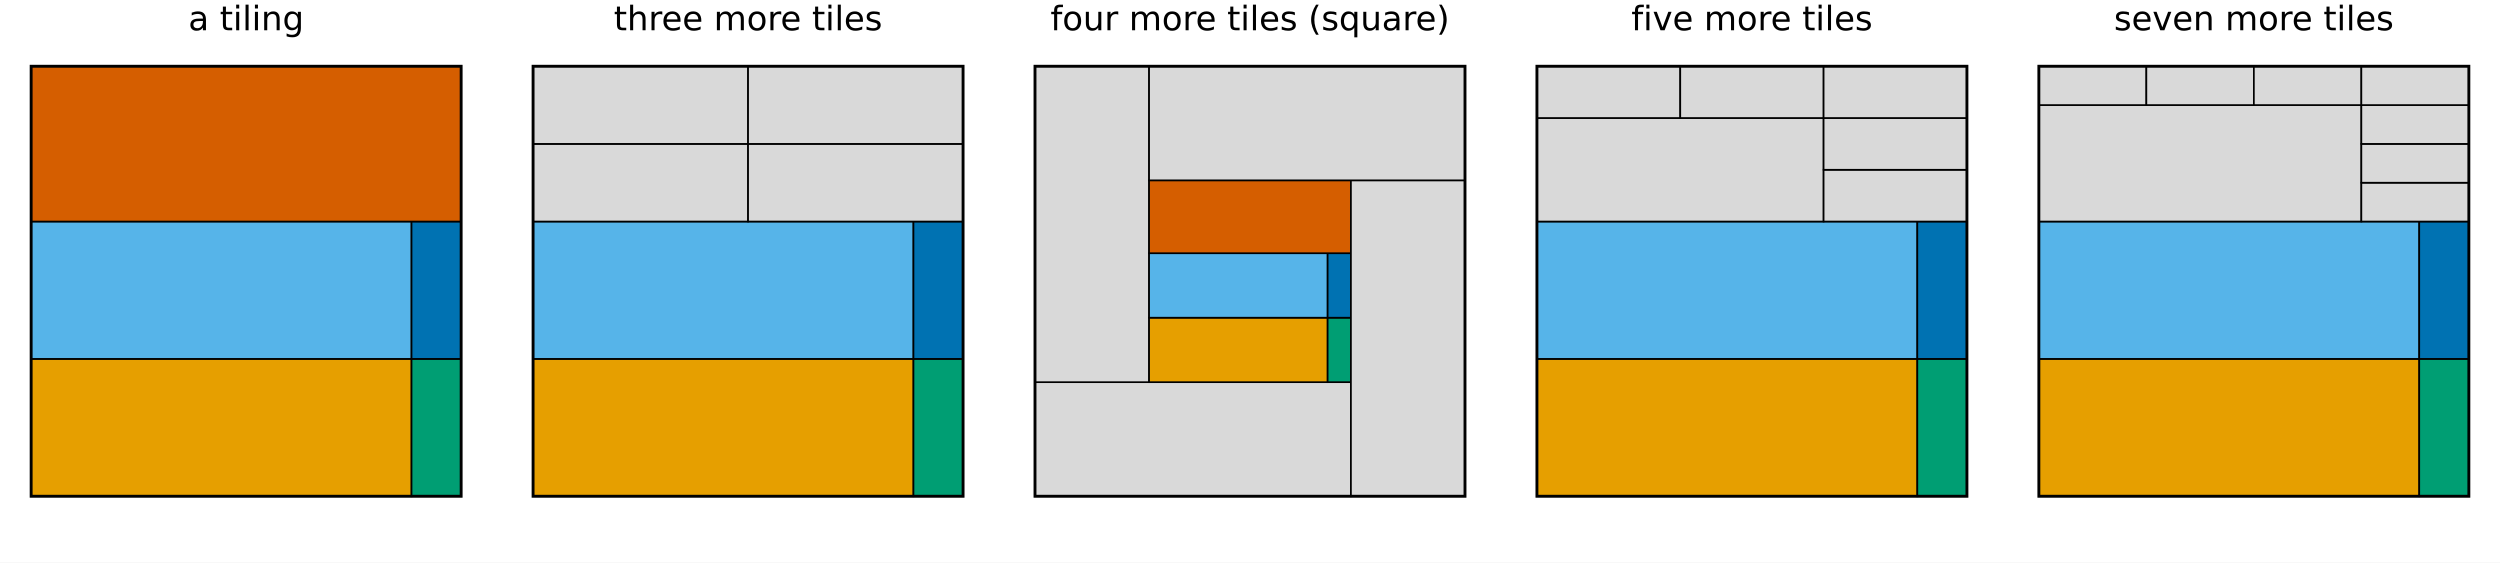
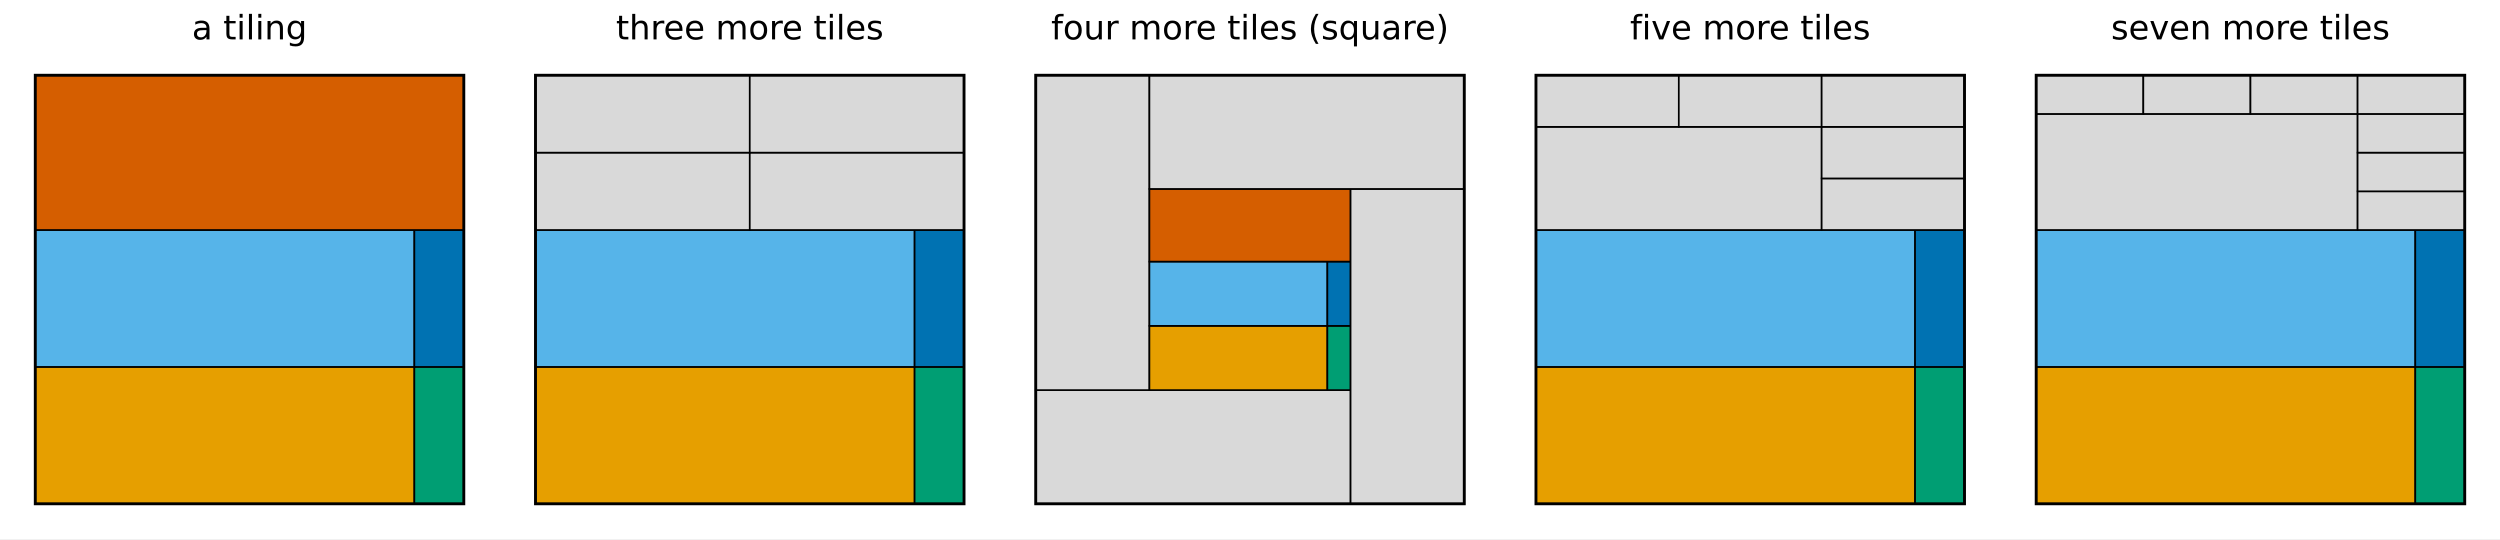
- <svg xmlns="http://www.w3.org/2000/svg" xmlns:xlink="http://www.w3.org/1999/xlink" width="518.4pt" height="116.64pt" viewBox="0 0 518.4 116.64" version="1.1">
+ <svg xmlns="http://www.w3.org/2000/svg" xmlns:xlink="http://www.w3.org/1999/xlink" width="520.16pt" height="112.159pt" viewBox="0 0 520.16 112.159" version="1.1">
  <defs>
    <style type="text/css">*{stroke-linejoin: round; stroke-linecap: butt}</style>
  </defs>
  <g id="figure_1">
    <g id="patch_1">
-       <path d="M 0 116.64  L 518.4 116.64  L 518.4 0  L 0 0  z " style="fill: #ffffff" />
+       <path d="M 0 112.159  L 520.16 112.159  L 520.16 0  L 0 0  z " style="fill: #ffffff" />
    </g>
    <g id="axes_1">
      <g id="patch_2">
-         <path d="M 6.458 102.902  L 85.336 102.902  L 85.336 74.419  L 6.458 74.419  z " clip-path="url(#p5c8442dc3b)" style="fill: #e69f00; stroke: #000000; stroke-width: 0.35; stroke-linejoin: miter" />
+         <path d="M 7.338 104.821  L 86.216 104.821  L 86.216 76.338  L 7.338 76.338  z " clip-path="url(#p7f7a52b3b6)" style="fill: #e69f00; stroke: #000000; stroke-width: 0.35; stroke-linejoin: miter" />
      </g>
      <g id="patch_3">
-         <path d="M 85.336 102.902  L 95.622 102.902  L 95.622 74.419  L 85.336 74.419  z " clip-path="url(#p5c8442dc3b)" style="fill: #009e73; stroke: #000000; stroke-width: 0.35; stroke-linejoin: miter" />
+         <path d="M 86.216 104.821  L 96.502 104.821  L 96.502 76.338  L 86.216 76.338  z " clip-path="url(#p7f7a52b3b6)" style="fill: #009e73; stroke: #000000; stroke-width: 0.35; stroke-linejoin: miter" />
      </g>
      <g id="patch_4">
-         <path d="M 6.458 74.419  L 85.336 74.419  L 85.336 45.935  L 6.458 45.935  z " clip-path="url(#p5c8442dc3b)" style="fill: #56b4e9; stroke: #000000; stroke-width: 0.35; stroke-linejoin: miter" />
+         <path d="M 7.338 76.338  L 86.216 76.338  L 86.216 47.854  L 7.338 47.854  z " clip-path="url(#p7f7a52b3b6)" style="fill: #56b4e9; stroke: #000000; stroke-width: 0.35; stroke-linejoin: miter" />
      </g>
      <g id="patch_5">
-         <path d="M 85.336 74.419  L 95.622 74.419  L 95.622 45.935  L 85.336 45.935  z " clip-path="url(#p5c8442dc3b)" style="fill: #0072b2; stroke: #000000; stroke-width: 0.35; stroke-linejoin: miter" />
+         <path d="M 86.216 76.338  L 96.502 76.338  L 96.502 47.854  L 86.216 47.854  z " clip-path="url(#p7f7a52b3b6)" style="fill: #0072b2; stroke: #000000; stroke-width: 0.35; stroke-linejoin: miter" />
      </g>
      <g id="patch_6">
-         <path d="M 6.458 45.935  L 95.622 45.935  L 95.622 13.738  L 6.458 13.738  z " clip-path="url(#p5c8442dc3b)" style="fill: #d55e00; stroke: #000000; stroke-width: 0.35; stroke-linejoin: miter" />
+         <path d="M 7.338 47.854  L 96.502 47.854  L 96.502 15.657  L 7.338 15.657  z " clip-path="url(#p7f7a52b3b6)" style="fill: #d55e00; stroke: #000000; stroke-width: 0.35; stroke-linejoin: miter" />
      </g>
      <g id="patch_7">
-         <path d="M 6.458 102.902  L 95.622 102.902  L 95.622 13.738  L 6.458 13.738  L 6.458 102.902  z " clip-path="url(#p5c8442dc3b)" style="fill: none; stroke: #000000; stroke-width: 0.6; stroke-linejoin: miter" />
+         <path d="M 7.338 104.821  L 96.502 104.821  L 96.502 15.657  L 7.338 15.657  L 7.338 104.821  z " clip-path="url(#p7f7a52b3b6)" style="fill: none; stroke: #000000; stroke-width: 0.6; stroke-linejoin: miter" />
      </g>
      <g id="text_1">
-         <g transform="translate(39.05359 6.28) scale(0.07 -0.07)">
+         <g transform="translate(39.93359 8.198906) scale(0.07 -0.07)">
          <defs>
            <path id="DejaVuSans-61" d="M 2194 1759  Q 1497 1759 1228 1600  Q 959 1441 959 1056  Q 959 750 1161 570  Q 1363 391 1709 391  Q 2188 391 2477 730  Q 2766 1069 2766 1631  L 2766 1759  L 2194 1759  z M 3341 1997  L 3341 0  L 2766 0  L 2766 531  Q 2569 213 2275 61  Q 1981 -91 1556 -91  Q 1019 -91 701 211  Q 384 513 384 1019  Q 384 1609 779 1909  Q 1175 2209 1959 2209  L 2766 2209  L 2766 2266  Q 2766 2663 2505 2880  Q 2244 3097 1772 3097  Q 1472 3097 1187 3025  Q 903 2953 641 2809  L 641 3341  Q 956 3463 1253 3523  Q 1550 3584 1831 3584  Q 2591 3584 2966 3190  Q 3341 2797 3341 1997  z " transform="scale(0.015625)" />
            <path id="DejaVuSans-20" transform="scale(0.015625)" />
            <path id="DejaVuSans-74" d="M 1172 4494  L 1172 3500  L 2356 3500  L 2356 3053  L 1172 3053  L 1172 1153  Q 1172 725 1289 603  Q 1406 481 1766 481  L 2356 481  L 2356 0  L 1766 0  Q 1100 0 847 248  Q 594 497 594 1153  L 594 3053  L 172 3053  L 172 3500  L 594 3500  L 594 4494  L 1172 4494  z " transform="scale(0.015625)" />
            <path id="DejaVuSans-69" d="M 603 3500  L 1178 3500  L 1178 0  L 603 0  L 603 3500  z M 603 4863  L 1178 4863  L 1178 4134  L 603 4134  L 603 4863  z " transform="scale(0.015625)" />
            <path id="DejaVuSans-6c" d="M 603 4863  L 1178 4863  L 1178 0  L 603 0  L 603 4863  z " transform="scale(0.015625)" />
            <path id="DejaVuSans-6e" d="M 3513 2113  L 3513 0  L 2938 0  L 2938 2094  Q 2938 2591 2744 2837  Q 2550 3084 2163 3084  Q 1697 3084 1428 2787  Q 1159 2491 1159 1978  L 1159 0  L 581 0  L 581 3500  L 1159 3500  L 1159 2956  Q 1366 3272 1645 3428  Q 1925 3584 2291 3584  Q 2894 3584 3203 3211  Q 3513 2838 3513 2113  z " transform="scale(0.015625)" />
            <path id="DejaVuSans-67" d="M 2906 1791  Q 2906 2416 2648 2759  Q 2391 3103 1925 3103  Q 1463 3103 1205 2759  Q 947 2416 947 1791  Q 947 1169 1205 825  Q 1463 481 1925 481  Q 2391 481 2648 825  Q 2906 1169 2906 1791  z M 3481 434  Q 3481 -459 3084 -895  Q 2688 -1331 1869 -1331  Q 1566 -1331 1297 -1286  Q 1028 -1241 775 -1147  L 775 -588  Q 1028 -725 1275 -790  Q 1522 -856 1778 -856  Q 2344 -856 2625 -561  Q 2906 -266 2906 331  L 2906 616  Q 2728 306 2450 153  Q 2172 0 1784 0  Q 1141 0 747 490  Q 353 981 353 1791  Q 353 2603 747 3093  Q 1141 3584 1784 3584  Q 2172 3584 2450 3431  Q 2728 3278 2906 2969  L 2906 3500  L 3481 3500  L 3481 434  z " transform="scale(0.015625)" />
          </defs>
          <use xlink:href="#DejaVuSans-61" />
          <use xlink:href="#DejaVuSans-20" transform="translate(61.2793 0)" />
          <use xlink:href="#DejaVuSans-74" transform="translate(93.06641 0)" />
          <use xlink:href="#DejaVuSans-69" transform="translate(132.2754 0)" />
          <use xlink:href="#DejaVuSans-6c" transform="translate(160.0586 0)" />
          <use xlink:href="#DejaVuSans-69" transform="translate(187.8418 0)" />
          <use xlink:href="#DejaVuSans-6e" transform="translate(215.625 0)" />
          <use xlink:href="#DejaVuSans-67" transform="translate(279.0039 0)" />
        </g>
      </g>
    </g>
    <g id="axes_2">
      <g id="patch_8">
-         <path d="M 110.538 102.902  L 189.416 102.902  L 189.416 74.419  L 110.538 74.419  z " clip-path="url(#pcc7250a0c4)" style="fill: #e69f00; stroke: #000000; stroke-width: 0.35; stroke-linejoin: miter" />
+         <path d="M 111.418 104.821  L 190.296 104.821  L 190.296 76.338  L 111.418 76.338  z " clip-path="url(#pd5207f2baa)" style="fill: #e69f00; stroke: #000000; stroke-width: 0.35; stroke-linejoin: miter" />
      </g>
      <g id="patch_9">
-         <path d="M 189.416 102.902  L 199.702 102.902  L 199.702 74.419  L 189.416 74.419  z " clip-path="url(#pcc7250a0c4)" style="fill: #009e73; stroke: #000000; stroke-width: 0.35; stroke-linejoin: miter" />
+         <path d="M 190.296 104.821  L 200.582 104.821  L 200.582 76.338  L 190.296 76.338  z " clip-path="url(#pd5207f2baa)" style="fill: #009e73; stroke: #000000; stroke-width: 0.35; stroke-linejoin: miter" />
      </g>
      <g id="patch_10">
-         <path d="M 110.538 74.419  L 189.416 74.419  L 189.416 45.935  L 110.538 45.935  z " clip-path="url(#pcc7250a0c4)" style="fill: #56b4e9; stroke: #000000; stroke-width: 0.35; stroke-linejoin: miter" />
+         <path d="M 111.418 76.338  L 190.296 76.338  L 190.296 47.854  L 111.418 47.854  z " clip-path="url(#pd5207f2baa)" style="fill: #56b4e9; stroke: #000000; stroke-width: 0.35; stroke-linejoin: miter" />
      </g>
      <g id="patch_11">
-         <path d="M 189.416 74.419  L 199.702 74.419  L 199.702 45.935  L 189.416 45.935  z " clip-path="url(#pcc7250a0c4)" style="fill: #0072b2; stroke: #000000; stroke-width: 0.35; stroke-linejoin: miter" />
+         <path d="M 190.296 76.338  L 200.582 76.338  L 200.582 47.854  L 190.296 47.854  z " clip-path="url(#pd5207f2baa)" style="fill: #0072b2; stroke: #000000; stroke-width: 0.35; stroke-linejoin: miter" />
      </g>
      <g id="patch_12">
-         <path d="M 110.538 45.935  L 155.12 45.935  L 155.12 29.837  L 110.538 29.837  z " clip-path="url(#pcc7250a0c4)" style="fill: #d9d9d9; stroke: #000000; stroke-width: 0.35; stroke-linejoin: miter" />
+         <path d="M 111.418 47.854  L 156 47.854  L 156 31.756  L 111.418 31.756  z " clip-path="url(#pd5207f2baa)" style="fill: #d9d9d9; stroke: #000000; stroke-width: 0.35; stroke-linejoin: miter" />
      </g>
      <g id="patch_13">
-         <path d="M 155.12 45.935  L 199.702 45.935  L 199.702 29.837  L 155.12 29.837  z " clip-path="url(#pcc7250a0c4)" style="fill: #d9d9d9; stroke: #000000; stroke-width: 0.35; stroke-linejoin: miter" />
+         <path d="M 156 47.854  L 200.582 47.854  L 200.582 31.756  L 156 31.756  z " clip-path="url(#pd5207f2baa)" style="fill: #d9d9d9; stroke: #000000; stroke-width: 0.35; stroke-linejoin: miter" />
      </g>
      <g id="patch_14">
-         <path d="M 110.538 29.837  L 155.12 29.837  L 155.12 13.738  L 110.538 13.738  z " clip-path="url(#pcc7250a0c4)" style="fill: #d9d9d9; stroke: #000000; stroke-width: 0.35; stroke-linejoin: miter" />
+         <path d="M 111.418 31.756  L 156 31.756  L 156 15.657  L 111.418 15.657  z " clip-path="url(#pd5207f2baa)" style="fill: #d9d9d9; stroke: #000000; stroke-width: 0.35; stroke-linejoin: miter" />
      </g>
      <g id="patch_15">
-         <path d="M 155.12 29.837  L 199.702 29.837  L 199.702 13.738  L 155.12 13.738  z " clip-path="url(#pcc7250a0c4)" style="fill: #d9d9d9; stroke: #000000; stroke-width: 0.35; stroke-linejoin: miter" />
+         <path d="M 156 31.756  L 200.582 31.756  L 200.582 15.657  L 156 15.657  z " clip-path="url(#pd5207f2baa)" style="fill: #d9d9d9; stroke: #000000; stroke-width: 0.35; stroke-linejoin: miter" />
      </g>
      <g id="patch_16">
-         <path d="M 110.538 102.902  L 199.702 102.902  L 199.702 13.738  L 110.538 13.738  L 110.538 102.902  z " clip-path="url(#pcc7250a0c4)" style="fill: none; stroke: #000000; stroke-width: 0.6; stroke-linejoin: miter" />
+         <path d="M 111.418 104.821  L 200.582 104.821  L 200.582 15.657  L 111.418 15.657  L 111.418 104.821  z " clip-path="url(#pd5207f2baa)" style="fill: none; stroke: #000000; stroke-width: 0.6; stroke-linejoin: miter" />
      </g>
      <g id="text_2">
-         <g transform="translate(127.2797 6.28) scale(0.07 -0.07)">
+         <g transform="translate(128.1597 8.198906) scale(0.07 -0.07)">
          <defs>
            <path id="DejaVuSans-68" d="M 3513 2113  L 3513 0  L 2938 0  L 2938 2094  Q 2938 2591 2744 2837  Q 2550 3084 2163 3084  Q 1697 3084 1428 2787  Q 1159 2491 1159 1978  L 1159 0  L 581 0  L 581 4863  L 1159 4863  L 1159 2956  Q 1366 3272 1645 3428  Q 1925 3584 2291 3584  Q 2894 3584 3203 3211  Q 3513 2838 3513 2113  z " transform="scale(0.015625)" />
            <path id="DejaVuSans-72" d="M 2631 2963  Q 2534 3019 2420 3045  Q 2306 3072 2169 3072  Q 1681 3072 1420 2755  Q 1159 2438 1159 1844  L 1159 0  L 581 0  L 581 3500  L 1159 3500  L 1159 2956  Q 1341 3275 1631 3429  Q 1922 3584 2338 3584  Q 2397 3584 2469 3576  Q 2541 3569 2628 3553  L 2631 2963  z " transform="scale(0.015625)" />
            <path id="DejaVuSans-65" d="M 3597 1894  L 3597 1613  L 953 1613  Q 991 1019 1311 708  Q 1631 397 2203 397  Q 2534 397 2845 478  Q 3156 559 3463 722  L 3463 178  Q 3153 47 2828 -22  Q 2503 -91 2169 -91  Q 1331 -91 842 396  Q 353 884 353 1716  Q 353 2575 817 3079  Q 1281 3584 2069 3584  Q 2775 3584 3186 3129  Q 3597 2675 3597 1894  z M 3022 2063  Q 3016 2534 2758 2815  Q 2500 3097 2075 3097  Q 1594 3097 1305 2825  Q 1016 2553 972 2059  L 3022 2063  z " transform="scale(0.015625)" />
            <path id="DejaVuSans-6d" d="M 3328 2828  Q 3544 3216 3844 3400  Q 4144 3584 4550 3584  Q 5097 3584 5394 3201  Q 5691 2819 5691 2113  L 5691 0  L 5113 0  L 5113 2094  Q 5113 2597 4934 2840  Q 4756 3084 4391 3084  Q 3944 3084 3684 2787  Q 3425 2491 3425 1978  L 3425 0  L 2847 0  L 2847 2094  Q 2847 2600 2669 2842  Q 2491 3084 2119 3084  Q 1678 3084 1418 2786  Q 1159 2488 1159 1978  L 1159 0  L 581 0  L 581 3500  L 1159 3500  L 1159 2956  Q 1356 3278 1631 3431  Q 1906 3584 2284 3584  Q 2666 3584 2933 3390  Q 3200 3197 3328 2828  z " transform="scale(0.015625)" />
            <path id="DejaVuSans-6f" d="M 1959 3097  Q 1497 3097 1228 2736  Q 959 2375 959 1747  Q 959 1119 1226 758  Q 1494 397 1959 397  Q 2419 397 2687 759  Q 2956 1122 2956 1747  Q 2956 2369 2687 2733  Q 2419 3097 1959 3097  z M 1959 3584  Q 2709 3584 3137 3096  Q 3566 2609 3566 1747  Q 3566 888 3137 398  Q 2709 -91 1959 -91  Q 1206 -91 779 398  Q 353 888 353 1747  Q 353 2609 779 3096  Q 1206 3584 1959 3584  z " transform="scale(0.015625)" />
            <path id="DejaVuSans-73" d="M 2834 3397  L 2834 2853  Q 2591 2978 2328 3040  Q 2066 3103 1784 3103  Q 1356 3103 1142 2972  Q 928 2841 928 2578  Q 928 2378 1081 2264  Q 1234 2150 1697 2047  L 1894 2003  Q 2506 1872 2764 1633  Q 3022 1394 3022 966  Q 3022 478 2636 193  Q 2250 -91 1575 -91  Q 1294 -91 989 -36  Q 684 19 347 128  L 347 722  Q 666 556 975 473  Q 1284 391 1588 391  Q 1994 391 2212 530  Q 2431 669 2431 922  Q 2431 1156 2273 1281  Q 2116 1406 1581 1522  L 1381 1569  Q 847 1681 609 1914  Q 372 2147 372 2553  Q 372 3047 722 3315  Q 1072 3584 1716 3584  Q 2034 3584 2315 3537  Q 2597 3491 2834 3397  z " transform="scale(0.015625)" />
          </defs>
          <use xlink:href="#DejaVuSans-74" />
          <use xlink:href="#DejaVuSans-68" transform="translate(39.20898 0)" />
          <use xlink:href="#DejaVuSans-72" transform="translate(102.5879 0)" />
          <use xlink:href="#DejaVuSans-65" transform="translate(141.4512 0)" />
          <use xlink:href="#DejaVuSans-65" transform="translate(202.9746 0)" />
          <use xlink:href="#DejaVuSans-20" transform="translate(264.498 0)" />
          <use xlink:href="#DejaVuSans-6d" transform="translate(296.2852 0)" />
          <use xlink:href="#DejaVuSans-6f" transform="translate(393.6973 0)" />
          <use xlink:href="#DejaVuSans-72" transform="translate(454.8789 0)" />
          <use xlink:href="#DejaVuSans-65" transform="translate(493.7422 0)" />
          <use xlink:href="#DejaVuSans-20" transform="translate(555.2656 0)" />
          <use xlink:href="#DejaVuSans-74" transform="translate(587.0527 0)" />
          <use xlink:href="#DejaVuSans-69" transform="translate(626.2617 0)" />
          <use xlink:href="#DejaVuSans-6c" transform="translate(654.0449 0)" />
          <use xlink:href="#DejaVuSans-65" transform="translate(681.8281 0)" />
          <use xlink:href="#DejaVuSans-73" transform="translate(743.3516 0)" />
        </g>
      </g>
    </g>
    <g id="axes_3">
      <g id="patch_17">
-         <path d="M 214.618 102.902  L 280.127 102.902  L 280.127 79.247  L 214.618 79.247  z " clip-path="url(#p1057e90ef4)" style="fill: #d9d9d9; stroke: #000000; stroke-width: 0.35; stroke-linejoin: miter" />
+         <path d="M 215.498 104.821  L 281.007 104.821  L 281.007 81.165  L 215.498 81.165  z " clip-path="url(#pc2e7d0bb62)" style="fill: #d9d9d9; stroke: #000000; stroke-width: 0.35; stroke-linejoin: miter" />
      </g>
      <g id="patch_18">
-         <path d="M 214.618 79.247  L 238.273 79.247  L 238.273 13.738  L 214.618 13.738  z " clip-path="url(#p1057e90ef4)" style="fill: #d9d9d9; stroke: #000000; stroke-width: 0.35; stroke-linejoin: miter" />
+         <path d="M 215.498 81.165  L 239.153 81.165  L 239.153 15.657  L 215.498 15.657  z " clip-path="url(#pc2e7d0bb62)" style="fill: #d9d9d9; stroke: #000000; stroke-width: 0.35; stroke-linejoin: miter" />
      </g>
      <g id="patch_19">
-         <path d="M 238.273 79.247  L 275.299 79.247  L 275.299 65.877  L 238.273 65.877  z " clip-path="url(#p1057e90ef4)" style="fill: #e69f00; stroke: #000000; stroke-width: 0.35; stroke-linejoin: miter" />
+         <path d="M 239.153 81.165  L 276.179 81.165  L 276.179 67.796  L 239.153 67.796  z " clip-path="url(#pc2e7d0bb62)" style="fill: #e69f00; stroke: #000000; stroke-width: 0.35; stroke-linejoin: miter" />
      </g>
      <g id="patch_20">
-         <path d="M 275.299 79.247  L 280.127 79.247  L 280.127 65.877  L 275.299 65.877  z " clip-path="url(#p1057e90ef4)" style="fill: #009e73; stroke: #000000; stroke-width: 0.35; stroke-linejoin: miter" />
+         <path d="M 276.179 81.165  L 281.007 81.165  L 281.007 67.796  L 276.179 67.796  z " clip-path="url(#pc2e7d0bb62)" style="fill: #009e73; stroke: #000000; stroke-width: 0.35; stroke-linejoin: miter" />
      </g>
      <g id="patch_21">
-         <path d="M 238.273 65.877  L 275.299 65.877  L 275.299 52.507  L 238.273 52.507  z " clip-path="url(#p1057e90ef4)" style="fill: #56b4e9; stroke: #000000; stroke-width: 0.35; stroke-linejoin: miter" />
+         <path d="M 239.153 67.796  L 276.179 67.796  L 276.179 54.426  L 239.153 54.426  z " clip-path="url(#pc2e7d0bb62)" style="fill: #56b4e9; stroke: #000000; stroke-width: 0.35; stroke-linejoin: miter" />
      </g>
      <g id="patch_22">
-         <path d="M 275.299 65.877  L 280.127 65.877  L 280.127 52.507  L 275.299 52.507  z " clip-path="url(#p1057e90ef4)" style="fill: #0072b2; stroke: #000000; stroke-width: 0.35; stroke-linejoin: miter" />
+         <path d="M 276.179 67.796  L 281.007 67.796  L 281.007 54.426  L 276.179 54.426  z " clip-path="url(#pc2e7d0bb62)" style="fill: #0072b2; stroke: #000000; stroke-width: 0.35; stroke-linejoin: miter" />
      </g>
      <g id="patch_23">
-         <path d="M 238.273 52.507  L 280.127 52.507  L 280.127 37.393  L 238.273 37.393  z " clip-path="url(#p1057e90ef4)" style="fill: #d55e00; stroke: #000000; stroke-width: 0.35; stroke-linejoin: miter" />
+         <path d="M 239.153 54.426  L 281.007 54.426  L 281.007 39.312  L 239.153 39.312  z " clip-path="url(#pc2e7d0bb62)" style="fill: #d55e00; stroke: #000000; stroke-width: 0.35; stroke-linejoin: miter" />
      </g>
      <g id="patch_24">
-         <path d="M 280.127 102.902  L 303.782 102.902  L 303.782 37.393  L 280.127 37.393  z " clip-path="url(#p1057e90ef4)" style="fill: #d9d9d9; stroke: #000000; stroke-width: 0.35; stroke-linejoin: miter" />
+         <path d="M 281.007 104.821  L 304.662 104.821  L 304.662 39.312  L 281.007 39.312  z " clip-path="url(#pc2e7d0bb62)" style="fill: #d9d9d9; stroke: #000000; stroke-width: 0.35; stroke-linejoin: miter" />
      </g>
      <g id="patch_25">
-         <path d="M 238.273 37.393  L 303.782 37.393  L 303.782 13.738  L 238.273 13.738  z " clip-path="url(#p1057e90ef4)" style="fill: #d9d9d9; stroke: #000000; stroke-width: 0.35; stroke-linejoin: miter" />
+         <path d="M 239.153 39.312  L 304.662 39.312  L 304.662 15.657  L 239.153 15.657  z " clip-path="url(#pc2e7d0bb62)" style="fill: #d9d9d9; stroke: #000000; stroke-width: 0.35; stroke-linejoin: miter" />
      </g>
      <g id="patch_26">
-         <path d="M 214.618 102.902  L 303.782 102.902  L 303.782 13.738  L 214.618 13.738  L 214.618 102.902  z " clip-path="url(#p1057e90ef4)" style="fill: none; stroke: #000000; stroke-width: 0.6; stroke-linejoin: miter" />
+         <path d="M 215.498 104.821  L 304.662 104.821  L 304.662 15.657  L 215.498 15.657  L 215.498 104.821  z " clip-path="url(#pc2e7d0bb62)" style="fill: none; stroke: #000000; stroke-width: 0.6; stroke-linejoin: miter" />
      </g>
      <g id="text_3">
-         <g transform="translate(217.8212 6.28) scale(0.07 -0.07)">
+         <g transform="translate(218.7012 8.198906) scale(0.07 -0.07)">
          <defs>
            <path id="DejaVuSans-66" d="M 2375 4863  L 2375 4384  L 1825 4384  Q 1516 4384 1395 4259  Q 1275 4134 1275 3809  L 1275 3500  L 2222 3500  L 2222 3053  L 1275 3053  L 1275 0  L 697 0  L 697 3053  L 147 3053  L 147 3500  L 697 3500  L 697 3744  Q 697 4328 969 4595  Q 1241 4863 1831 4863  L 2375 4863  z " transform="scale(0.015625)" />
            <path id="DejaVuSans-75" d="M 544 1381  L 544 3500  L 1119 3500  L 1119 1403  Q 1119 906 1312 657  Q 1506 409 1894 409  Q 2359 409 2629 706  Q 2900 1003 2900 1516  L 2900 3500  L 3475 3500  L 3475 0  L 2900 0  L 2900 538  Q 2691 219 2414 64  Q 2138 -91 1772 -91  Q 1169 -91 856 284  Q 544 659 544 1381  z M 1991 3584  L 1991 3584  z " transform="scale(0.015625)" />
            <path id="DejaVuSans-28" d="M 1984 4856  Q 1566 4138 1362 3434  Q 1159 2731 1159 2009  Q 1159 1288 1364 580  Q 1569 -128 1984 -844  L 1484 -844  Q 1016 -109 783 600  Q 550 1309 550 2009  Q 550 2706 781 3412  Q 1013 4119 1484 4856  L 1984 4856  z " transform="scale(0.015625)" />
            <path id="DejaVuSans-71" d="M 947 1747  Q 947 1113 1208 752  Q 1469 391 1925 391  Q 2381 391 2643 752  Q 2906 1113 2906 1747  Q 2906 2381 2643 2742  Q 2381 3103 1925 3103  Q 1469 3103 1208 2742  Q 947 2381 947 1747  z M 2906 525  Q 2725 213 2448 61  Q 2172 -91 1784 -91  Q 1150 -91 751 415  Q 353 922 353 1747  Q 353 2572 751 3078  Q 1150 3584 1784 3584  Q 2172 3584 2448 3432  Q 2725 3281 2906 2969  L 2906 3500  L 3481 3500  L 3481 -1331  L 2906 -1331  L 2906 525  z " transform="scale(0.015625)" />
            <path id="DejaVuSans-29" d="M 513 4856  L 1013 4856  Q 1481 4119 1714 3412  Q 1947 2706 1947 2009  Q 1947 1309 1714 600  Q 1481 -109 1013 -844  L 513 -844  Q 928 -128 1133 580  Q 1338 1288 1338 2009  Q 1338 2731 1133 3434  Q 928 4138 513 4856  z " transform="scale(0.015625)" />
          </defs>
          <use xlink:href="#DejaVuSans-66" />
          <use xlink:href="#DejaVuSans-6f" transform="translate(35.20508 0)" />
          <use xlink:href="#DejaVuSans-75" transform="translate(96.38672 0)" />
          <use xlink:href="#DejaVuSans-72" transform="translate(159.7656 0)" />
          <use xlink:href="#DejaVuSans-20" transform="translate(200.8789 0)" />
          <use xlink:href="#DejaVuSans-6d" transform="translate(232.666 0)" />
          <use xlink:href="#DejaVuSans-6f" transform="translate(330.0781 0)" />
          <use xlink:href="#DejaVuSans-72" transform="translate(391.2598 0)" />
          <use xlink:href="#DejaVuSans-65" transform="translate(430.123 0)" />
          <use xlink:href="#DejaVuSans-20" transform="translate(491.6465 0)" />
          <use xlink:href="#DejaVuSans-74" transform="translate(523.4336 0)" />
          <use xlink:href="#DejaVuSans-69" transform="translate(562.6426 0)" />
          <use xlink:href="#DejaVuSans-6c" transform="translate(590.4258 0)" />
          <use xlink:href="#DejaVuSans-65" transform="translate(618.209 0)" />
          <use xlink:href="#DejaVuSans-73" transform="translate(679.7324 0)" />
          <use xlink:href="#DejaVuSans-20" transform="translate(731.832 0)" />
          <use xlink:href="#DejaVuSans-28" transform="translate(763.6191 0)" />
          <use xlink:href="#DejaVuSans-73" transform="translate(802.6328 0)" />
          <use xlink:href="#DejaVuSans-71" transform="translate(854.7324 0)" />
          <use xlink:href="#DejaVuSans-75" transform="translate(918.209 0)" />
          <use xlink:href="#DejaVuSans-61" transform="translate(981.5879 0)" />
          <use xlink:href="#DejaVuSans-72" transform="translate(1042.867 0)" />
          <use xlink:href="#DejaVuSans-65" transform="translate(1081.73 0)" />
          <use xlink:href="#DejaVuSans-29" transform="translate(1143.254 0)" />
        </g>
      </g>
    </g>
    <g id="axes_4">
      <g id="patch_27">
-         <path d="M 318.698 102.902  L 397.576 102.902  L 397.576 74.419  L 318.698 74.419  z " clip-path="url(#p94f3a81916)" style="fill: #e69f00; stroke: #000000; stroke-width: 0.35; stroke-linejoin: miter" />
+         <path d="M 319.578 104.821  L 398.456 104.821  L 398.456 76.338  L 319.578 76.338  z " clip-path="url(#pb51cb840a4)" style="fill: #e69f00; stroke: #000000; stroke-width: 0.35; stroke-linejoin: miter" />
      </g>
      <g id="patch_28">
-         <path d="M 397.576 102.902  L 407.862 102.902  L 407.862 74.419  L 397.576 74.419  z " clip-path="url(#p94f3a81916)" style="fill: #009e73; stroke: #000000; stroke-width: 0.35; stroke-linejoin: miter" />
+         <path d="M 398.456 104.821  L 408.742 104.821  L 408.742 76.338  L 398.456 76.338  z " clip-path="url(#pb51cb840a4)" style="fill: #009e73; stroke: #000000; stroke-width: 0.35; stroke-linejoin: miter" />
      </g>
      <g id="patch_29">
-         <path d="M 318.698 74.419  L 397.576 74.419  L 397.576 45.935  L 318.698 45.935  z " clip-path="url(#p94f3a81916)" style="fill: #56b4e9; stroke: #000000; stroke-width: 0.35; stroke-linejoin: miter" />
+         <path d="M 319.578 76.338  L 398.456 76.338  L 398.456 47.854  L 319.578 47.854  z " clip-path="url(#pb51cb840a4)" style="fill: #56b4e9; stroke: #000000; stroke-width: 0.35; stroke-linejoin: miter" />
      </g>
      <g id="patch_30">
-         <path d="M 397.576 74.419  L 407.862 74.419  L 407.862 45.935  L 397.576 45.935  z " clip-path="url(#p94f3a81916)" style="fill: #0072b2; stroke: #000000; stroke-width: 0.35; stroke-linejoin: miter" />
+         <path d="M 398.456 76.338  L 408.742 76.338  L 408.742 47.854  L 398.456 47.854  z " clip-path="url(#pb51cb840a4)" style="fill: #0072b2; stroke: #000000; stroke-width: 0.35; stroke-linejoin: miter" />
      </g>
      <g id="patch_31">
-         <path d="M 318.698 45.935  L 378.141 45.935  L 378.141 24.471  L 318.698 24.471  z " clip-path="url(#p94f3a81916)" style="fill: #d9d9d9; stroke: #000000; stroke-width: 0.35; stroke-linejoin: miter" />
+         <path d="M 319.578 47.854  L 379.021 47.854  L 379.021 26.39  L 319.578 26.39  z " clip-path="url(#pb51cb840a4)" style="fill: #d9d9d9; stroke: #000000; stroke-width: 0.35; stroke-linejoin: miter" />
      </g>
      <g id="patch_32">
-         <path d="M 378.141 45.935  L 407.862 45.935  L 407.862 35.203  L 378.141 35.203  z " clip-path="url(#p94f3a81916)" style="fill: #d9d9d9; stroke: #000000; stroke-width: 0.35; stroke-linejoin: miter" />
+         <path d="M 379.021 47.854  L 408.742 47.854  L 408.742 37.122  L 379.021 37.122  z " clip-path="url(#pb51cb840a4)" style="fill: #d9d9d9; stroke: #000000; stroke-width: 0.35; stroke-linejoin: miter" />
      </g>
      <g id="patch_33">
-         <path d="M 378.141 35.203  L 407.862 35.203  L 407.862 24.471  L 378.141 24.471  z " clip-path="url(#p94f3a81916)" style="fill: #d9d9d9; stroke: #000000; stroke-width: 0.35; stroke-linejoin: miter" />
+         <path d="M 379.021 37.122  L 408.742 37.122  L 408.742 26.39  L 379.021 26.39  z " clip-path="url(#pb51cb840a4)" style="fill: #d9d9d9; stroke: #000000; stroke-width: 0.35; stroke-linejoin: miter" />
      </g>
      <g id="patch_34">
-         <path d="M 318.698 24.471  L 348.419 24.471  L 348.419 13.738  L 318.698 13.738  z " clip-path="url(#p94f3a81916)" style="fill: #d9d9d9; stroke: #000000; stroke-width: 0.35; stroke-linejoin: miter" />
+         <path d="M 319.578 26.39  L 349.299 26.39  L 349.299 15.657  L 319.578 15.657  z " clip-path="url(#pb51cb840a4)" style="fill: #d9d9d9; stroke: #000000; stroke-width: 0.35; stroke-linejoin: miter" />
      </g>
      <g id="patch_35">
-         <path d="M 348.419 24.471  L 378.141 24.471  L 378.141 13.738  L 348.419 13.738  z " clip-path="url(#p94f3a81916)" style="fill: #d9d9d9; stroke: #000000; stroke-width: 0.35; stroke-linejoin: miter" />
+         <path d="M 349.299 26.39  L 379.021 26.39  L 379.021 15.657  L 349.299 15.657  z " clip-path="url(#pb51cb840a4)" style="fill: #d9d9d9; stroke: #000000; stroke-width: 0.35; stroke-linejoin: miter" />
      </g>
      <g id="patch_36">
-         <path d="M 378.141 24.471  L 407.862 24.471  L 407.862 13.738  L 378.141 13.738  z " clip-path="url(#p94f3a81916)" style="fill: #d9d9d9; stroke: #000000; stroke-width: 0.35; stroke-linejoin: miter" />
+         <path d="M 379.021 26.39  L 408.742 26.39  L 408.742 15.657  L 379.021 15.657  z " clip-path="url(#pb51cb840a4)" style="fill: #d9d9d9; stroke: #000000; stroke-width: 0.35; stroke-linejoin: miter" />
      </g>
      <g id="patch_37">
-         <path d="M 318.698 102.902  L 407.862 102.902  L 407.862 13.738  L 318.698 13.738  L 318.698 102.902  z " clip-path="url(#p94f3a81916)" style="fill: none; stroke: #000000; stroke-width: 0.6; stroke-linejoin: miter" />
+         <path d="M 319.578 104.821  L 408.742 104.821  L 408.742 15.657  L 319.578 15.657  L 319.578 104.821  z " clip-path="url(#pb51cb840a4)" style="fill: none; stroke: #000000; stroke-width: 0.6; stroke-linejoin: miter" />
      </g>
      <g id="text_4">
-         <g transform="translate(338.2676 6.28) scale(0.07 -0.07)">
+         <g transform="translate(339.1476 8.198906) scale(0.07 -0.07)">
          <defs>
            <path id="DejaVuSans-76" d="M 191 3500  L 800 3500  L 1894 563  L 2988 3500  L 3597 3500  L 2284 0  L 1503 0  L 191 3500  z " transform="scale(0.015625)" />
          </defs>
          <use xlink:href="#DejaVuSans-66" />
          <use xlink:href="#DejaVuSans-69" transform="translate(35.20508 0)" />
          <use xlink:href="#DejaVuSans-76" transform="translate(62.98828 0)" />
          <use xlink:href="#DejaVuSans-65" transform="translate(122.168 0)" />
          <use xlink:href="#DejaVuSans-20" transform="translate(183.6914 0)" />
          <use xlink:href="#DejaVuSans-6d" transform="translate(215.4785 0)" />
          <use xlink:href="#DejaVuSans-6f" transform="translate(312.8906 0)" />
          <use xlink:href="#DejaVuSans-72" transform="translate(374.0723 0)" />
          <use xlink:href="#DejaVuSans-65" transform="translate(412.9355 0)" />
          <use xlink:href="#DejaVuSans-20" transform="translate(474.459 0)" />
          <use xlink:href="#DejaVuSans-74" transform="translate(506.2461 0)" />
          <use xlink:href="#DejaVuSans-69" transform="translate(545.4551 0)" />
          <use xlink:href="#DejaVuSans-6c" transform="translate(573.2383 0)" />
          <use xlink:href="#DejaVuSans-65" transform="translate(601.0215 0)" />
          <use xlink:href="#DejaVuSans-73" transform="translate(662.5449 0)" />
        </g>
      </g>
    </g>
    <g id="axes_5">
      <g id="patch_38">
-         <path d="M 422.778 102.902  L 501.656 102.902  L 501.656 74.419  L 422.778 74.419  z " clip-path="url(#pbbefa10c7d)" style="fill: #e69f00; stroke: #000000; stroke-width: 0.35; stroke-linejoin: miter" />
+         <path d="M 423.658 104.821  L 502.536 104.821  L 502.536 76.338  L 423.658 76.338  z " clip-path="url(#p2a33067f44)" style="fill: #e69f00; stroke: #000000; stroke-width: 0.35; stroke-linejoin: miter" />
      </g>
      <g id="patch_39">
-         <path d="M 501.656 102.902  L 511.942 102.902  L 511.942 74.419  L 501.656 74.419  z " clip-path="url(#pbbefa10c7d)" style="fill: #009e73; stroke: #000000; stroke-width: 0.35; stroke-linejoin: miter" />
+         <path d="M 502.536 104.821  L 512.822 104.821  L 512.822 76.338  L 502.536 76.338  z " clip-path="url(#p2a33067f44)" style="fill: #009e73; stroke: #000000; stroke-width: 0.35; stroke-linejoin: miter" />
      </g>
      <g id="patch_40">
-         <path d="M 422.778 74.419  L 501.656 74.419  L 501.656 45.935  L 422.778 45.935  z " clip-path="url(#pbbefa10c7d)" style="fill: #56b4e9; stroke: #000000; stroke-width: 0.35; stroke-linejoin: miter" />
+         <path d="M 423.658 76.338  L 502.536 76.338  L 502.536 47.854  L 423.658 47.854  z " clip-path="url(#p2a33067f44)" style="fill: #56b4e9; stroke: #000000; stroke-width: 0.35; stroke-linejoin: miter" />
      </g>
      <g id="patch_41">
-         <path d="M 501.656 74.419  L 511.942 74.419  L 511.942 45.935  L 501.656 45.935  z " clip-path="url(#pbbefa10c7d)" style="fill: #0072b2; stroke: #000000; stroke-width: 0.35; stroke-linejoin: miter" />
+         <path d="M 502.536 76.338  L 512.822 76.338  L 512.822 47.854  L 502.536 47.854  z " clip-path="url(#p2a33067f44)" style="fill: #0072b2; stroke: #000000; stroke-width: 0.35; stroke-linejoin: miter" />
      </g>
      <g id="patch_42">
-         <path d="M 422.778 45.935  L 489.651 45.935  L 489.651 21.787  L 422.778 21.787  z " clip-path="url(#pbbefa10c7d)" style="fill: #d9d9d9; stroke: #000000; stroke-width: 0.35; stroke-linejoin: miter" />
+         <path d="M 423.658 47.854  L 490.531 47.854  L 490.531 23.706  L 423.658 23.706  z " clip-path="url(#p2a33067f44)" style="fill: #d9d9d9; stroke: #000000; stroke-width: 0.35; stroke-linejoin: miter" />
      </g>
      <g id="patch_43">
-         <path d="M 489.651 45.935  L 511.942 45.935  L 511.942 37.886  L 489.651 37.886  z " clip-path="url(#pbbefa10c7d)" style="fill: #d9d9d9; stroke: #000000; stroke-width: 0.35; stroke-linejoin: miter" />
+         <path d="M 490.531 47.854  L 512.822 47.854  L 512.822 39.805  L 490.531 39.805  z " clip-path="url(#p2a33067f44)" style="fill: #d9d9d9; stroke: #000000; stroke-width: 0.35; stroke-linejoin: miter" />
      </g>
      <g id="patch_44">
-         <path d="M 489.651 37.886  L 511.942 37.886  L 511.942 29.837  L 489.651 29.837  z " clip-path="url(#pbbefa10c7d)" style="fill: #d9d9d9; stroke: #000000; stroke-width: 0.35; stroke-linejoin: miter" />
+         <path d="M 490.531 39.805  L 512.822 39.805  L 512.822 31.756  L 490.531 31.756  z " clip-path="url(#p2a33067f44)" style="fill: #d9d9d9; stroke: #000000; stroke-width: 0.35; stroke-linejoin: miter" />
      </g>
      <g id="patch_45">
-         <path d="M 489.651 29.837  L 511.942 29.837  L 511.942 21.787  L 489.651 21.787  z " clip-path="url(#pbbefa10c7d)" style="fill: #d9d9d9; stroke: #000000; stroke-width: 0.35; stroke-linejoin: miter" />
+         <path d="M 490.531 31.756  L 512.822 31.756  L 512.822 23.706  L 490.531 23.706  z " clip-path="url(#p2a33067f44)" style="fill: #d9d9d9; stroke: #000000; stroke-width: 0.35; stroke-linejoin: miter" />
      </g>
      <g id="patch_46">
-         <path d="M 422.778 21.787  L 445.069 21.787  L 445.069 13.738  L 422.778 13.738  z " clip-path="url(#pbbefa10c7d)" style="fill: #d9d9d9; stroke: #000000; stroke-width: 0.35; stroke-linejoin: miter" />
+         <path d="M 423.658 23.706  L 445.949 23.706  L 445.949 15.657  L 423.658 15.657  z " clip-path="url(#p2a33067f44)" style="fill: #d9d9d9; stroke: #000000; stroke-width: 0.35; stroke-linejoin: miter" />
      </g>
      <g id="patch_47">
-         <path d="M 445.069 21.787  L 467.36 21.787  L 467.36 13.738  L 445.069 13.738  z " clip-path="url(#pbbefa10c7d)" style="fill: #d9d9d9; stroke: #000000; stroke-width: 0.35; stroke-linejoin: miter" />
+         <path d="M 445.949 23.706  L 468.24 23.706  L 468.24 15.657  L 445.949 15.657  z " clip-path="url(#p2a33067f44)" style="fill: #d9d9d9; stroke: #000000; stroke-width: 0.35; stroke-linejoin: miter" />
      </g>
      <g id="patch_48">
-         <path d="M 467.36 21.787  L 489.651 21.787  L 489.651 13.738  L 467.36 13.738  z " clip-path="url(#pbbefa10c7d)" style="fill: #d9d9d9; stroke: #000000; stroke-width: 0.35; stroke-linejoin: miter" />
+         <path d="M 468.24 23.706  L 490.531 23.706  L 490.531 15.657  L 468.24 15.657  z " clip-path="url(#p2a33067f44)" style="fill: #d9d9d9; stroke: #000000; stroke-width: 0.35; stroke-linejoin: miter" />
      </g>
      <g id="patch_49">
-         <path d="M 489.651 21.787  L 511.942 21.787  L 511.942 13.738  L 489.651 13.738  z " clip-path="url(#pbbefa10c7d)" style="fill: #d9d9d9; stroke: #000000; stroke-width: 0.35; stroke-linejoin: miter" />
+         <path d="M 490.531 23.706  L 512.822 23.706  L 512.822 15.657  L 490.531 15.657  z " clip-path="url(#p2a33067f44)" style="fill: #d9d9d9; stroke: #000000; stroke-width: 0.35; stroke-linejoin: miter" />
      </g>
      <g id="patch_50">
-         <path d="M 422.778 102.902  L 511.942 102.902  L 511.942 13.738  L 422.778 13.738  L 422.778 102.902  z " clip-path="url(#pbbefa10c7d)" style="fill: none; stroke: #000000; stroke-width: 0.6; stroke-linejoin: miter" />
+         <path d="M 423.658 104.821  L 512.822 104.821  L 512.822 15.657  L 423.658 15.657  L 423.658 104.821  z " clip-path="url(#p2a33067f44)" style="fill: none; stroke: #000000; stroke-width: 0.6; stroke-linejoin: miter" />
      </g>
      <g id="text_5">
-         <g transform="translate(438.357 6.28) scale(0.07 -0.07)">
+         <g transform="translate(439.237 8.198906) scale(0.07 -0.07)">
          <use xlink:href="#DejaVuSans-73" />
          <use xlink:href="#DejaVuSans-65" transform="translate(52.09961 0)" />
          <use xlink:href="#DejaVuSans-76" transform="translate(113.623 0)" />
          <use xlink:href="#DejaVuSans-65" transform="translate(172.8027 0)" />
          <use xlink:href="#DejaVuSans-6e" transform="translate(234.3262 0)" />
          <use xlink:href="#DejaVuSans-20" transform="translate(297.7051 0)" />
          <use xlink:href="#DejaVuSans-6d" transform="translate(329.4922 0)" />
          <use xlink:href="#DejaVuSans-6f" transform="translate(426.9043 0)" />
          <use xlink:href="#DejaVuSans-72" transform="translate(488.0859 0)" />
          <use xlink:href="#DejaVuSans-65" transform="translate(526.9492 0)" />
          <use xlink:href="#DejaVuSans-20" transform="translate(588.4727 0)" />
          <use xlink:href="#DejaVuSans-74" transform="translate(620.2598 0)" />
          <use xlink:href="#DejaVuSans-69" transform="translate(659.4688 0)" />
          <use xlink:href="#DejaVuSans-6c" transform="translate(687.252 0)" />
          <use xlink:href="#DejaVuSans-65" transform="translate(715.0352 0)" />
          <use xlink:href="#DejaVuSans-73" transform="translate(776.5586 0)" />
        </g>
      </g>
    </g>
  </g>
  <defs>
-     <clipPath id="p5c8442dc3b">
-       <rect x="2" y="9.28" width="98.08" height="98.08" />
-     </clipPath>
-     <clipPath id="pcc7250a0c4">
-       <rect x="106.08" y="9.28" width="98.08" height="98.08" />
-     </clipPath>
-     <clipPath id="p1057e90ef4">
-       <rect x="210.16" y="9.28" width="98.08" height="98.08" />
-     </clipPath>
-     <clipPath id="p94f3a81916">
-       <rect x="314.24" y="9.28" width="98.08" height="98.08" />
-     </clipPath>
-     <clipPath id="pbbefa10c7d">
-       <rect x="418.32" y="9.28" width="98.08" height="98.08" />
+     <clipPath id="p7f7a52b3b6">
+       <rect x="2.88" y="11.199" width="98.08" height="98.08" />
+     </clipPath>
+     <clipPath id="pd5207f2baa">
+       <rect x="106.96" y="11.199" width="98.08" height="98.08" />
+     </clipPath>
+     <clipPath id="pc2e7d0bb62">
+       <rect x="211.04" y="11.199" width="98.08" height="98.08" />
+     </clipPath>
+     <clipPath id="pb51cb840a4">
+       <rect x="315.12" y="11.199" width="98.08" height="98.08" />
+     </clipPath>
+     <clipPath id="p2a33067f44">
+       <rect x="419.2" y="11.199" width="98.08" height="98.08" />
    </clipPath>
  </defs>
</svg>
